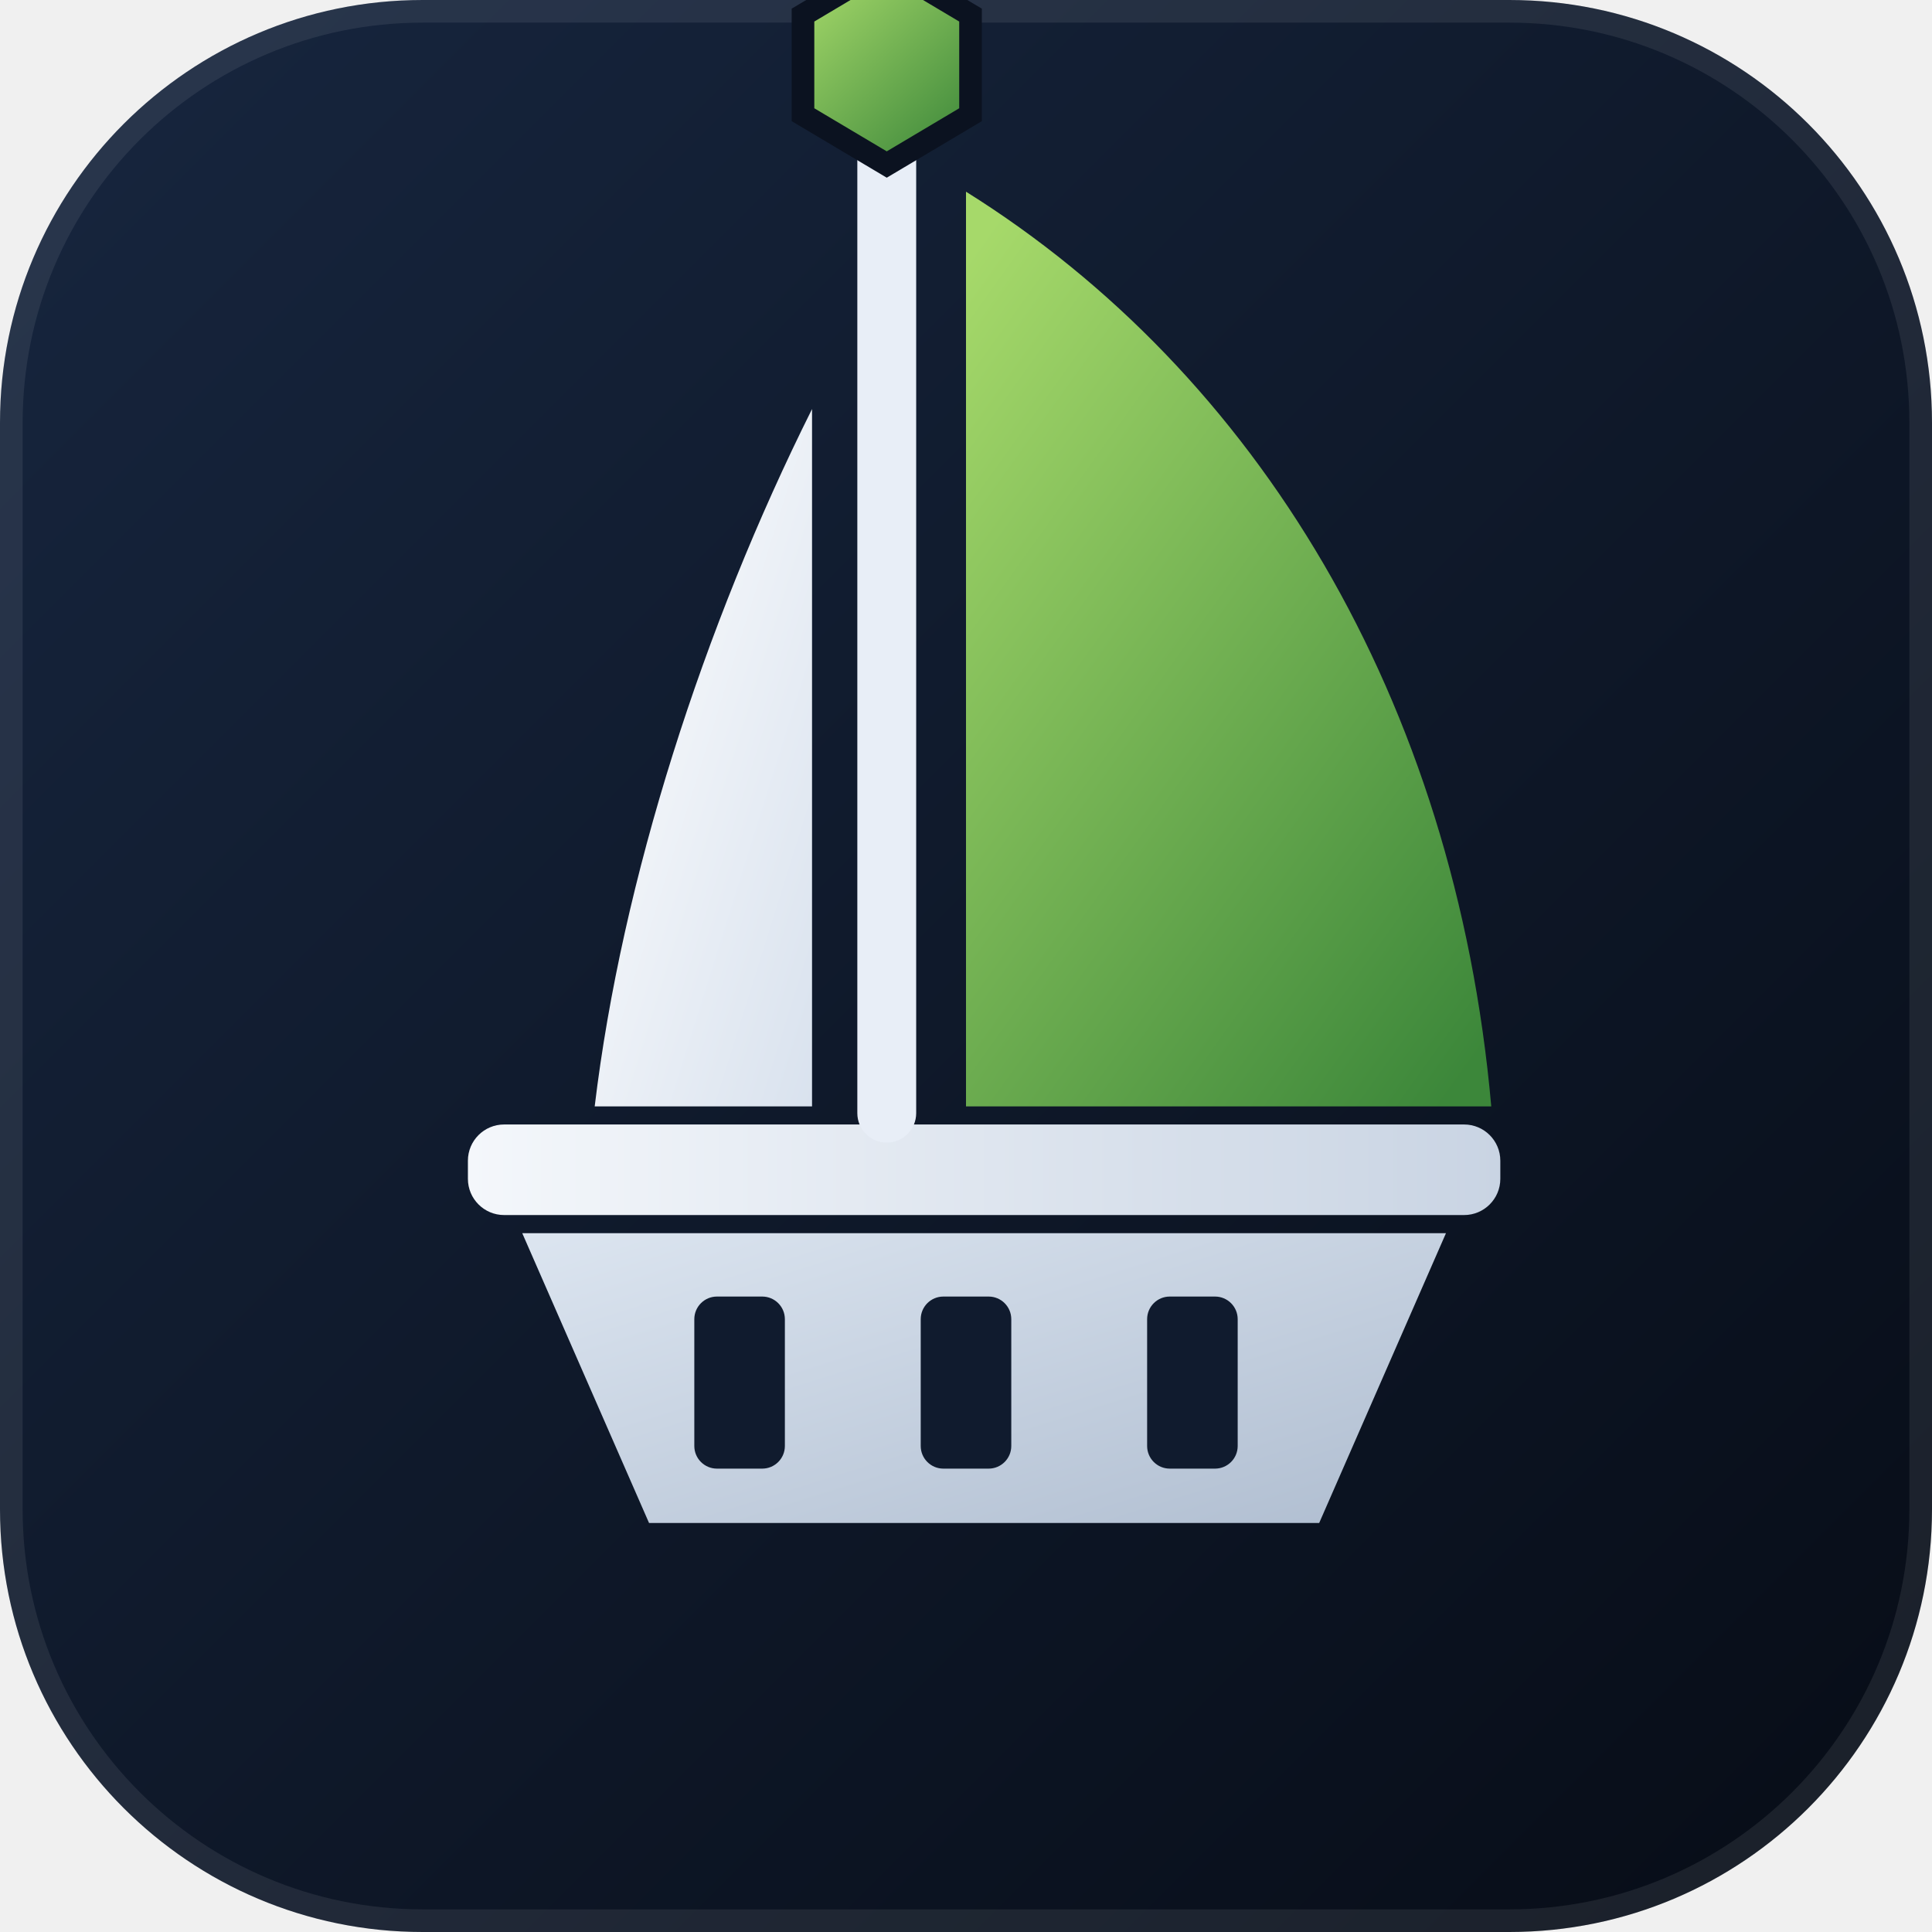
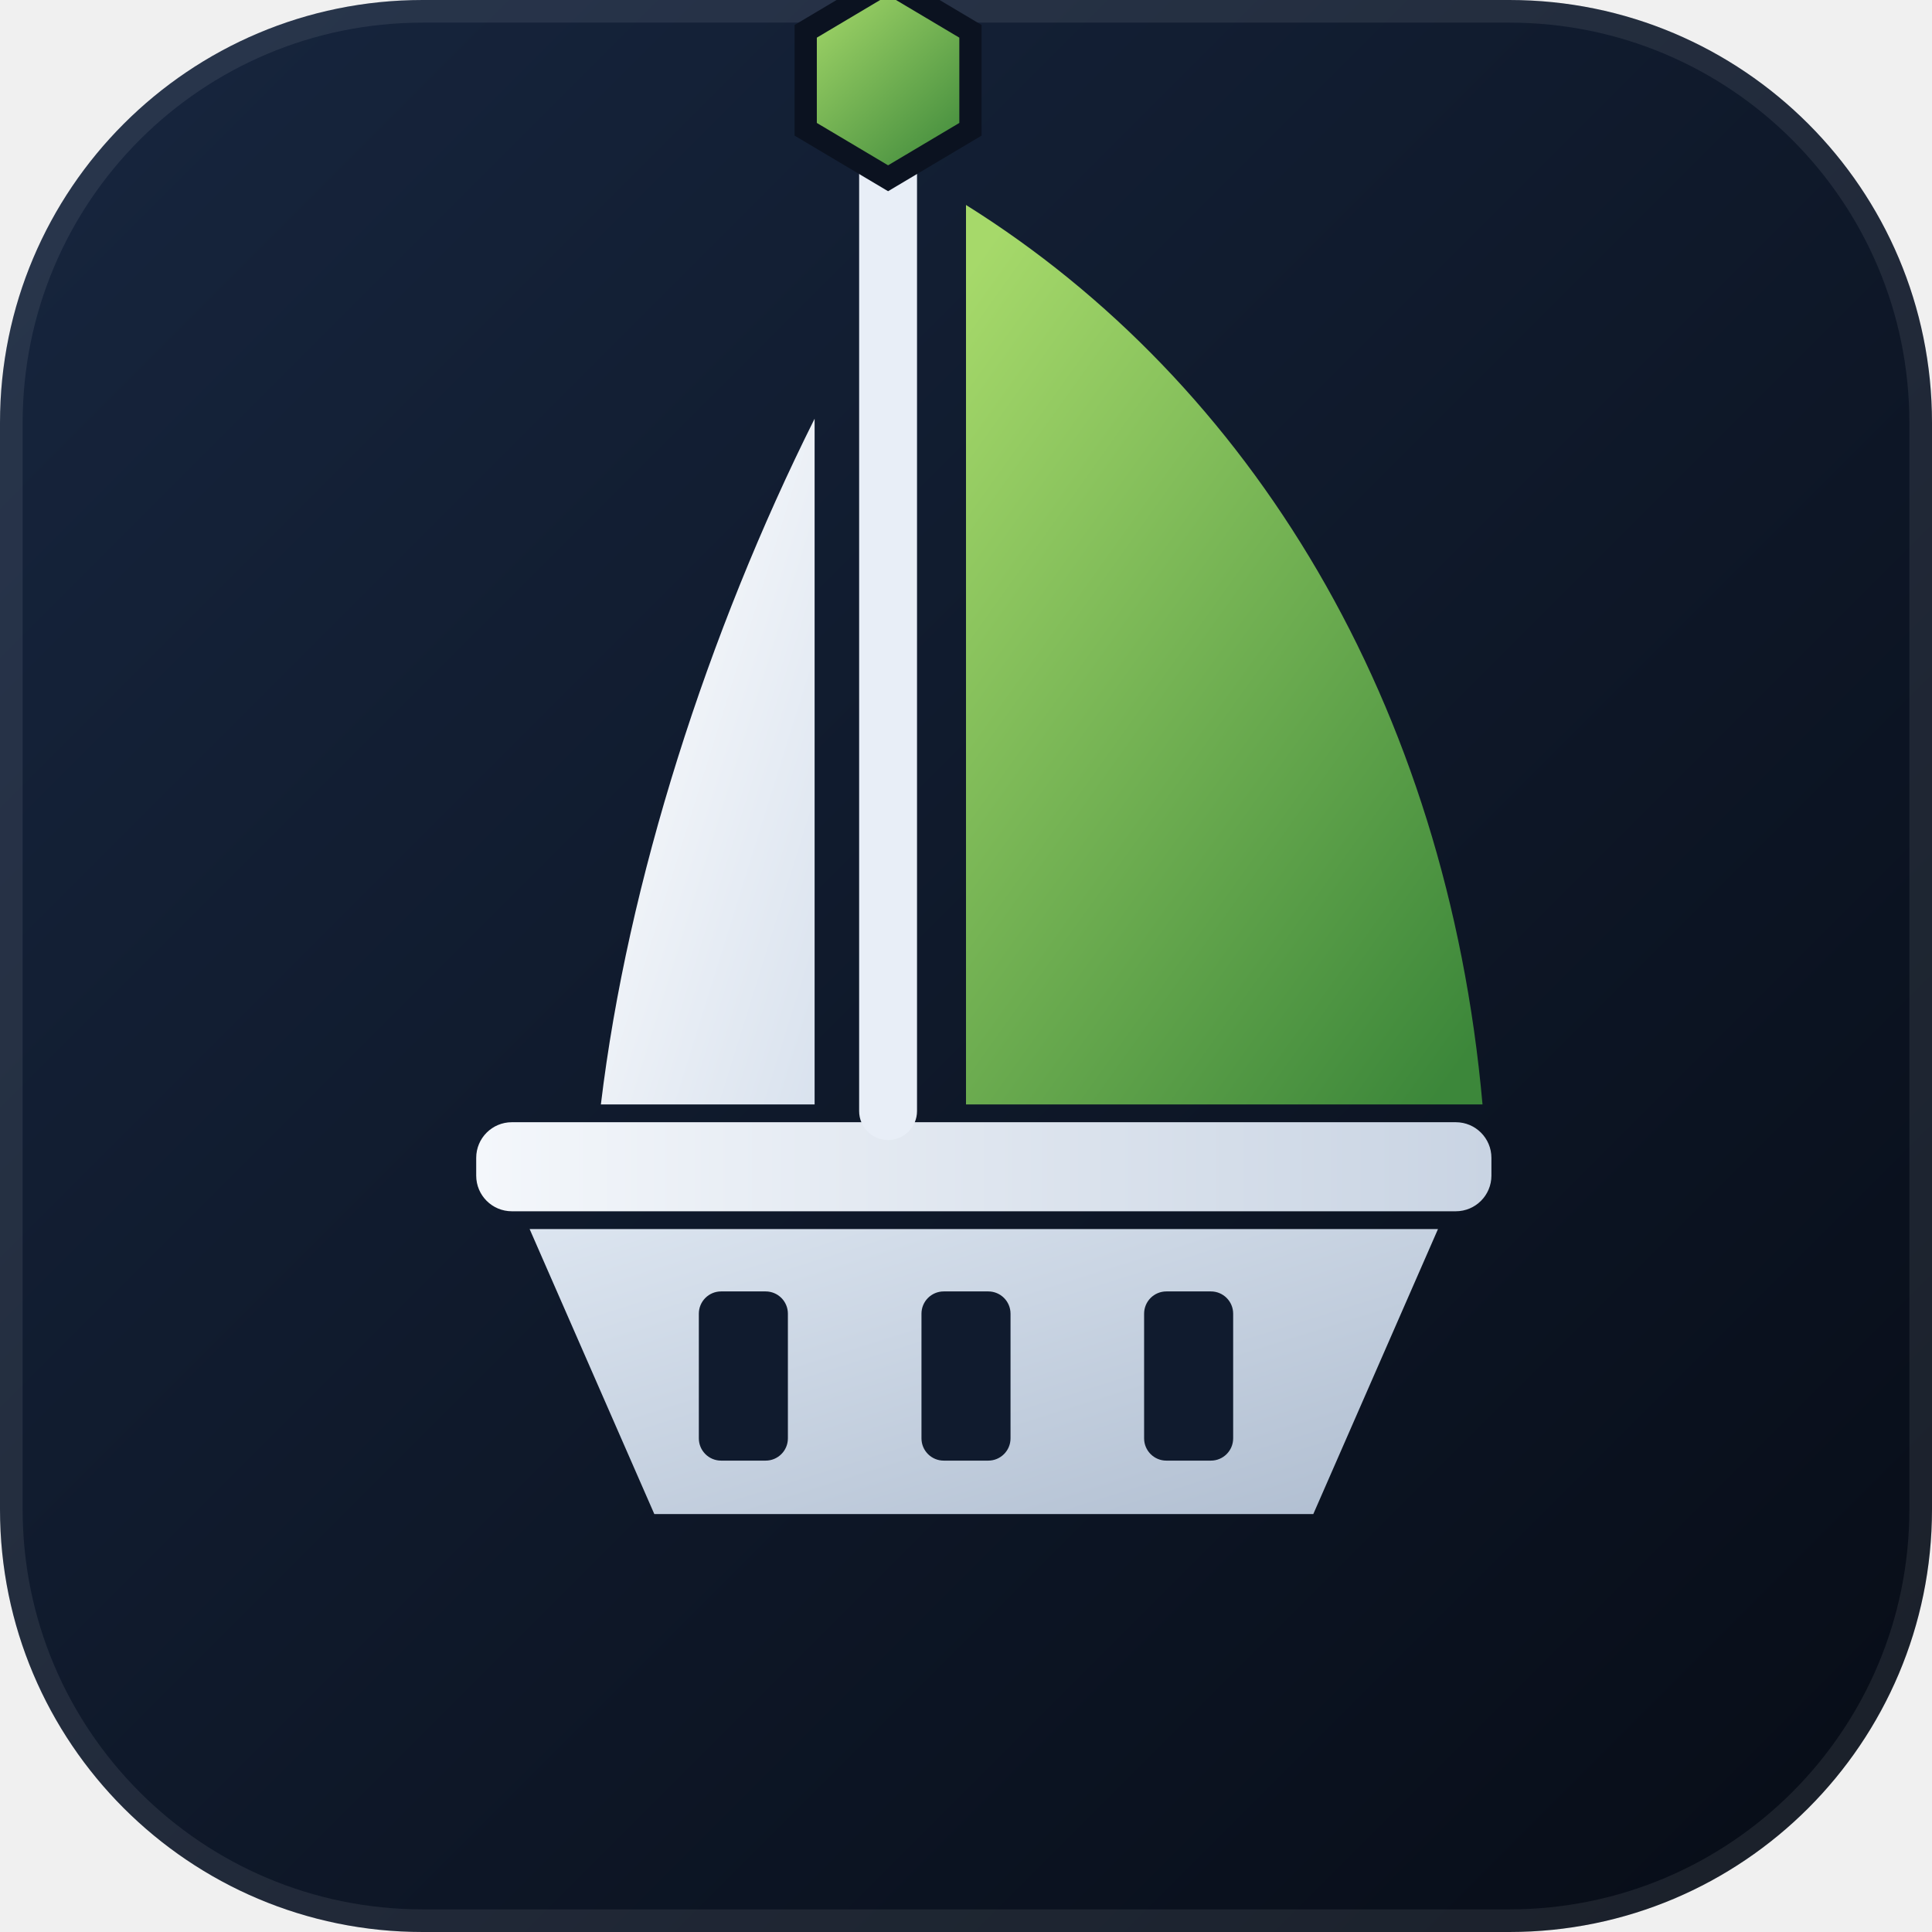
<svg xmlns="http://www.w3.org/2000/svg" viewBox="0 0 512 512" width="512" height="512" role="img" aria-label="N logo">
  <defs>
    <linearGradient id="bgN" x1="0" y1="0" x2="1" y2="1">
      <stop offset="0" stop-color="#17263F" />
      <stop offset="1" stop-color="#070C16" />
    </linearGradient>
    <linearGradient id="sailN" x1="0.1" y1="0" x2="0.9" y2="1">
      <stop offset="0" stop-color="#A6D96A" />
      <stop offset="1" stop-color="#3C873A" />
    </linearGradient>
    <linearGradient id="jibN" x1="0" y1="0" x2="1" y2="1">
      <stop offset="0" stop-color="#FFFFFF" />
      <stop offset="1" stop-color="#D9E2EE" />
    </linearGradient>
    <linearGradient id="hullN" x1="0" y1="0" x2="1" y2="1">
      <stop offset="0" stop-color="#DCE5F0" />
      <stop offset="1" stop-color="#AFBDD0" />
    </linearGradient>
    <linearGradient id="deckN" x1="0" y1="0" x2="1" y2="0">
      <stop offset="0" stop-color="#F4F7FB" />
      <stop offset="1" stop-color="#C9D4E3" />
    </linearGradient>
  </defs>
  <rect width="512" height="512" rx="112" fill="url(#bgN)" />
  <rect x="3" y="3" width="506" height="506" rx="109" fill="none" stroke="#FFFFFF" stroke-opacity="0.08" stroke-width="6" />
-   <g transform="translate(256 262) scale(1.2) translate(-256 -256)">
+   <g transform="translate(256 262) scale(1.18) translate(-256 -256)">
    <path d="M158 310 L362 310 L334 374 L186 374 Z" fill="url(#hullN)" />
    <g fill="#101B2E">
      <rect x="196" y="324" width="20" height="38" rx="5" />
      <rect x="246" y="324" width="20" height="38" rx="5" />
      <rect x="296" y="324" width="20" height="38" rx="5" />
    </g>
    <rect x="146" y="286" width="228" height="20" rx="8" fill="url(#deckN)" />
    <path d="M222 128 C 198 176 180 232 174 282 L222 282 Z" fill="url(#jibN)" />
    <rect x="232" y="62" width="13" height="228" rx="6.5" fill="#E8EEF7" />
    <path d="M256 80 C 320 120 364 192 372 282 L256 282 Z" fill="url(#sailN)" />
    <path d="M238.5 30 L257 41 L257 63 L238.5 74 L220 63 L220 41 Z" fill="url(#sailN)" stroke="#0B1220" stroke-width="5" />
  </g>
</svg>
